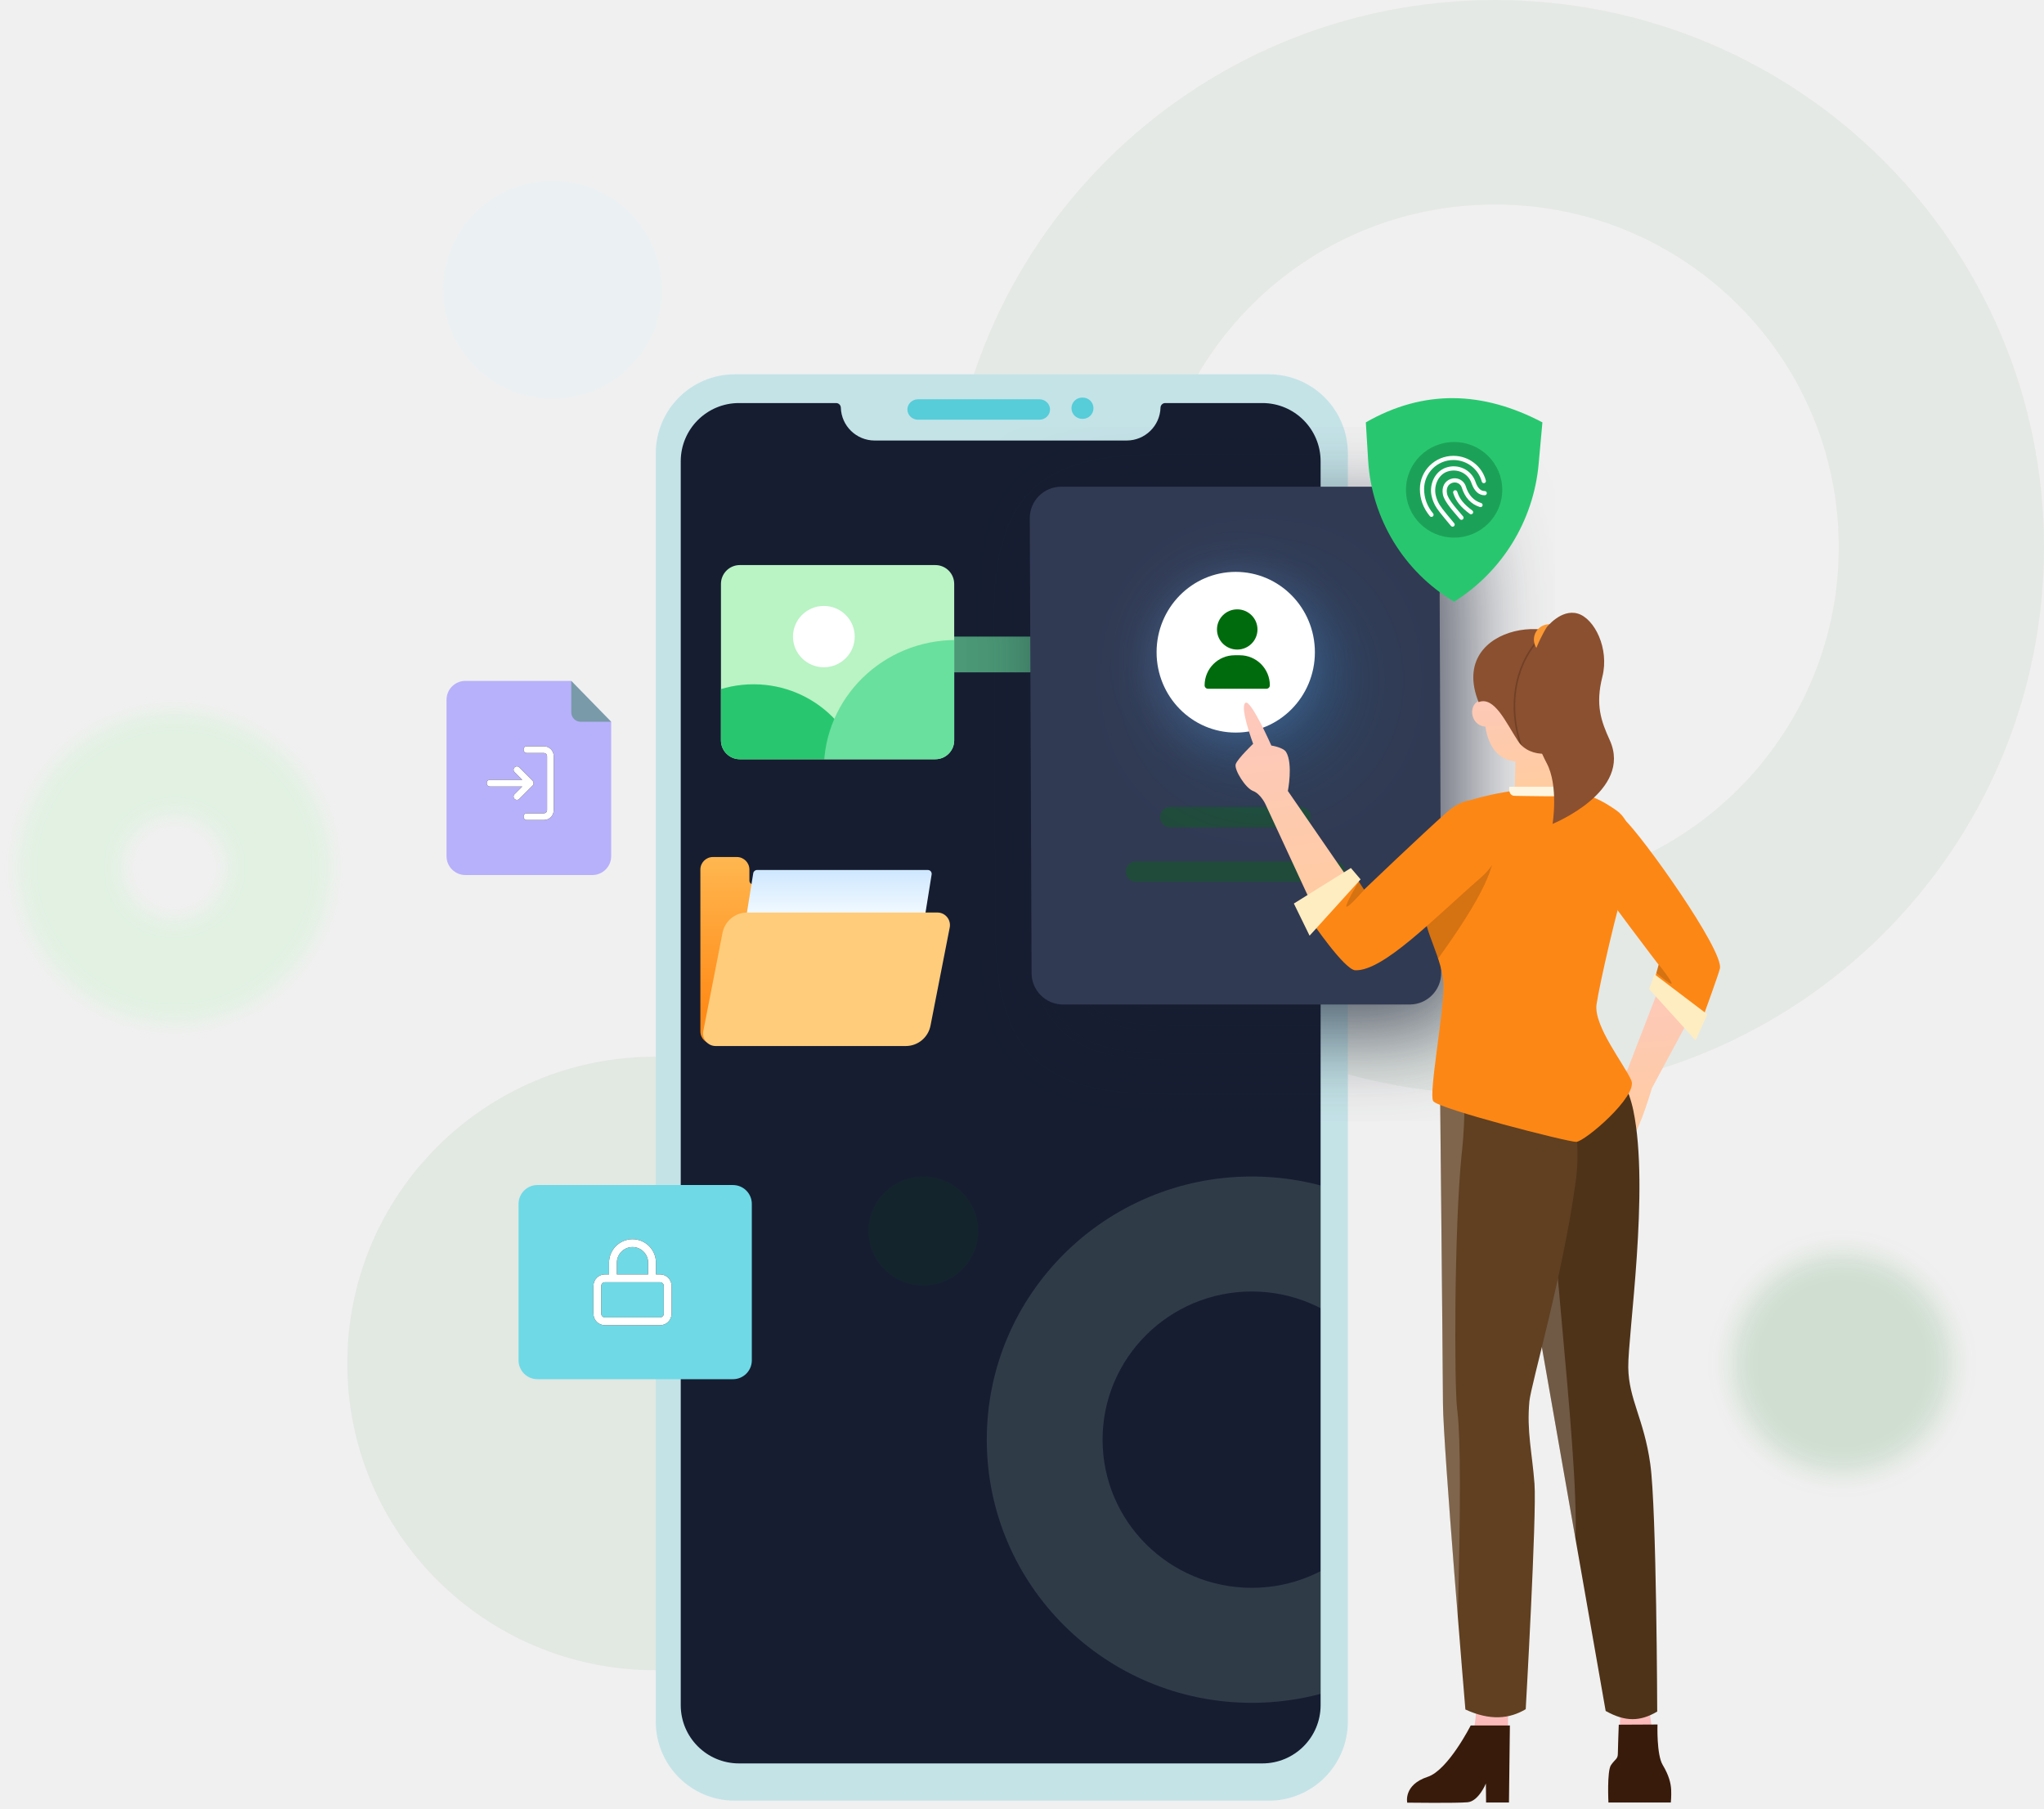
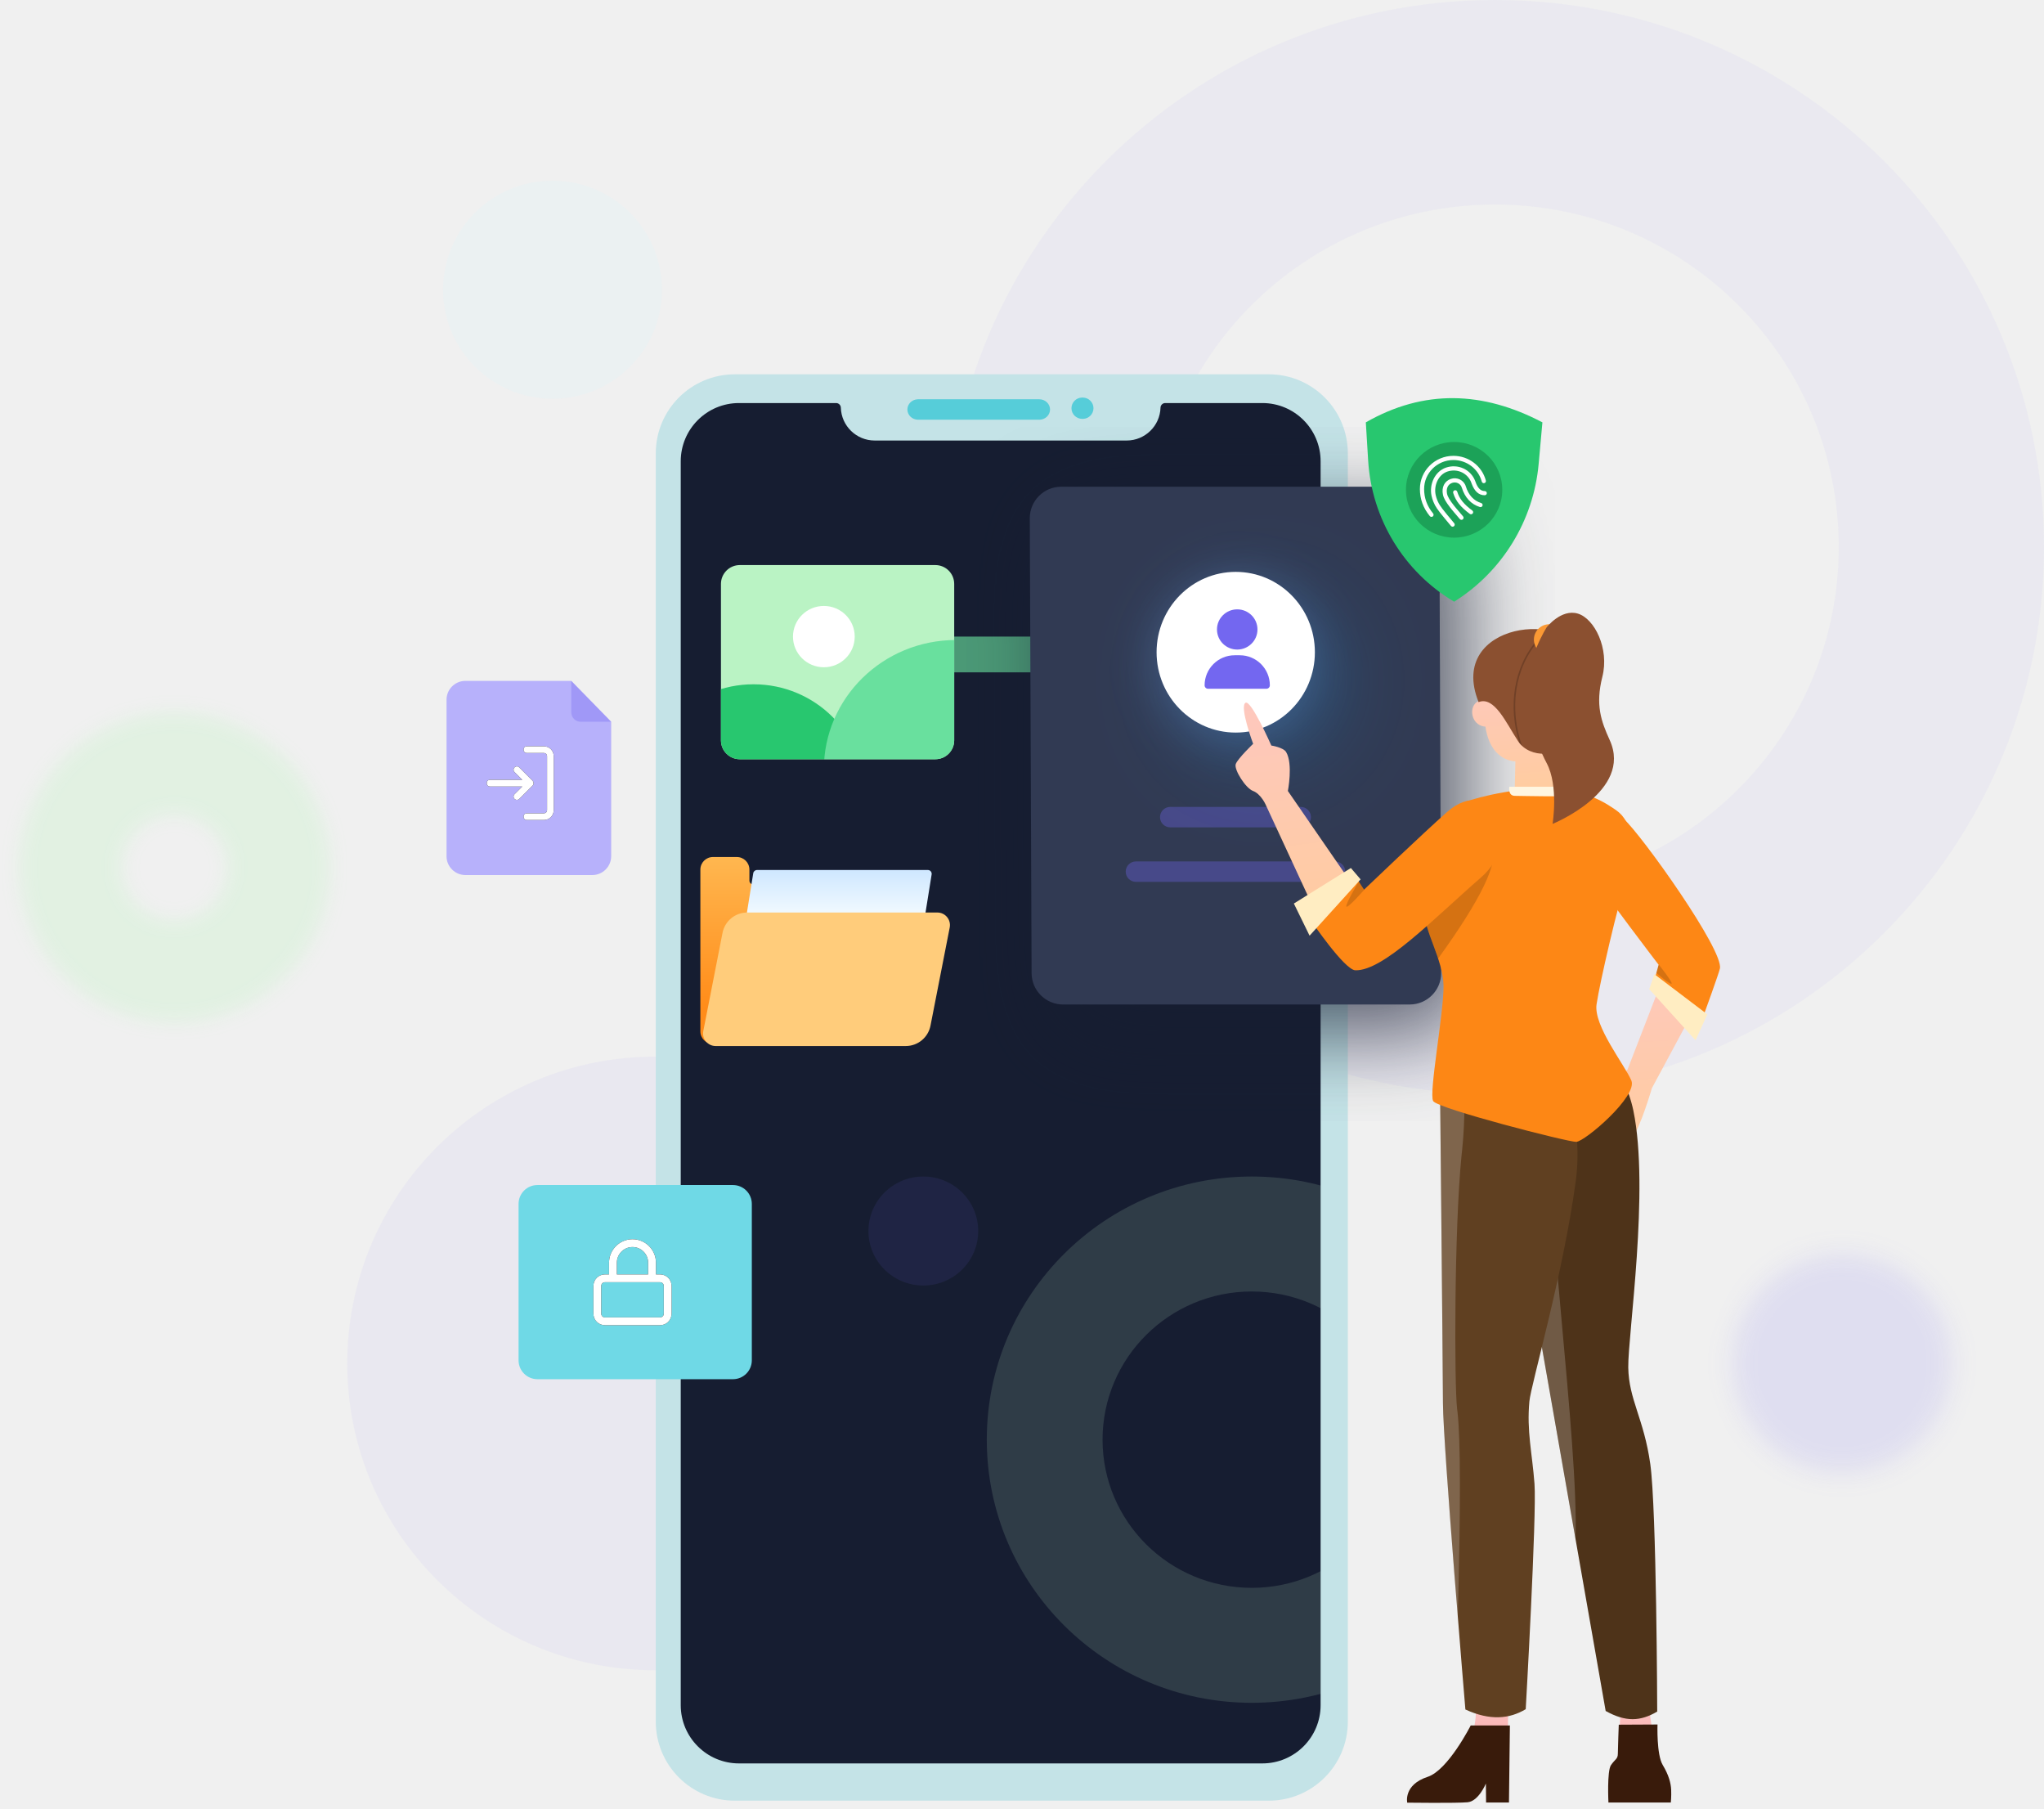
<svg xmlns="http://www.w3.org/2000/svg" width="650" height="575" viewBox="0 0 650 575" fill="none">
  <g id="Illustration">
    <g id="Shape">
-       <path id="Oval" opacity="0.053" fill-rule="evenodd" clip-rule="evenodd" d="M650 173.93C650 77.871 571.829 0 475.402 0C378.974 0 300.804 77.871 300.804 173.93C300.804 269.988 378.974 347.859 475.402 347.859C571.829 347.859 650 269.988 650 173.93ZM366.074 173.93C366.074 113.781 415.022 65.02 475.402 65.02C535.782 65.02 584.729 113.781 584.729 173.93C584.729 234.078 535.782 282.839 475.402 282.839C415.022 282.839 366.074 234.078 366.074 173.93Z" fill="#006b0d" />
+       <path id="Oval" opacity="0.053" fill-rule="evenodd" clip-rule="evenodd" d="M650 173.93C650 77.871 571.829 0 475.402 0C378.974 0 300.804 77.871 300.804 173.93C300.804 269.988 378.974 347.859 475.402 347.859C571.829 347.859 650 269.988 650 173.93ZM366.074 173.93C366.074 113.781 415.022 65.02 475.402 65.02C535.782 65.02 584.729 113.781 584.729 173.93C584.729 234.078 535.782 282.839 475.402 282.839C415.022 282.839 366.074 234.078 366.074 173.93Z" fill="#7367f0" />
      <g id="Oval_2" opacity="0.141" filter="url(#filter0_f)">
        <path fill-rule="evenodd" clip-rule="evenodd" d="M104.993 275.795C104.993 248.563 82.833 226.488 55.497 226.488C28.16 226.488 6 248.563 6 275.795C6 303.027 28.16 325.102 55.497 325.102C82.833 325.102 104.993 303.027 104.993 275.795ZM38.635 275.795C38.635 266.518 46.184 258.998 55.497 258.998C64.809 258.998 72.358 266.518 72.358 275.795C72.358 285.072 64.809 292.592 55.497 292.592C46.184 292.592 38.635 285.072 38.635 275.795Z" fill="#8BF78F" />
      </g>
-       <ellipse id="Oval_3" cx="208.338" cy="433.469" rx="97.905" ry="97.531" fill="#006b0d" fill-opacity="0.061" />
+       <ellipse id="Oval_3" cx="208.338" cy="433.469" rx="97.905" ry="97.531" fill="#7367f0" fill-opacity="0.061" />
      <ellipse id="Oval_4" opacity="0.141" cx="175.702" cy="92.112" rx="34.811" ry="34.678" fill="#CEF5FF" />
      <g id="Oval_5" filter="url(#filter1_f)">
-         <ellipse cx="585.818" cy="433.469" rx="34.811" ry="34.678" fill="#006b0d" fill-opacity="0.136" />
+         <ellipse cx="585.818" cy="433.469" rx="34.811" ry="34.678" fill="#7367f0" fill-opacity="0.136" />
      </g>
    </g>
    <g id="File Organizer">
      <g id="Phone3">
        <path id="Rectangle" fill-rule="evenodd" clip-rule="evenodd" d="M208.539 144.137C208.539 130.254 219.793 119 233.676 119H403.481C417.364 119 428.618 130.254 428.618 144.137V547.336C428.618 561.218 417.364 572.473 403.481 572.473H233.676C219.793 572.473 208.539 561.218 208.539 547.336V144.137Z" fill="#C4E3E7" />
        <g id="Group 48">
          <path id="Rectangle_2" fill-rule="evenodd" clip-rule="evenodd" d="M216.477 146.66C216.477 136.431 224.769 128.138 234.999 128.138H265.888C266.701 128.138 267.366 128.784 267.39 129.597V129.597C267.559 135.419 272.328 140.051 278.153 140.051H358.284C364.108 140.051 368.877 135.419 369.047 129.597V129.597C369.07 128.784 369.736 128.138 370.548 128.138H401.438C411.667 128.138 419.96 136.431 419.96 146.66V542.105C419.96 552.334 411.667 560.627 401.438 560.627H234.999C224.769 560.627 216.477 552.334 216.477 542.105V146.66Z" fill="#161D31" />
          <mask id="mask0" mask-type="alpha" maskUnits="userSpaceOnUse" x="216" y="128" width="204" height="433">
            <path id="Rectangle_3" fill-rule="evenodd" clip-rule="evenodd" d="M216.477 146.66C216.477 136.431 224.769 128.138 234.999 128.138H265.888C266.701 128.138 267.366 128.784 267.39 129.597V129.597C267.559 135.419 272.328 140.051 278.153 140.051H358.284C364.108 140.051 368.877 135.419 369.047 129.597V129.597C369.07 128.784 369.736 128.138 370.548 128.138H401.438C411.667 128.138 419.96 136.431 419.96 146.66V542.105C419.96 552.334 411.667 560.627 401.438 560.627H234.999C224.769 560.627 216.477 552.334 216.477 542.105V146.66Z" fill="white" />
          </mask>
          <g mask="url(#mask0)">
-             <ellipse id="Oval_6" opacity="0.099" cx="293.623" cy="391.368" rx="17.453" ry="17.328" fill="#006b0d" />
+             <ellipse id="Oval_6" opacity="0.099" cx="293.623" cy="391.368" rx="17.453" ry="17.328" fill="#7367f0" />
            <path id="Oval_7" opacity="0.141" fill-rule="evenodd" clip-rule="evenodd" d="M398.068 374.04C444.606 374.04 482.333 411.496 482.333 457.7C482.333 503.904 444.606 541.359 398.068 541.359C351.53 541.359 313.803 503.904 313.803 457.7C313.803 411.496 351.53 374.04 398.068 374.04ZM398.068 410.59C371.862 410.59 350.618 431.682 350.618 457.7C350.618 483.717 371.862 504.809 398.068 504.809C424.274 504.809 445.518 483.717 445.518 457.7C445.518 431.682 424.274 410.59 398.068 410.59Z" fill="#C8F5D0" />
            <path id="Rectangle_4" fill-rule="evenodd" clip-rule="evenodd" d="M241.264 208.075C241.264 204.934 243.809 202.389 246.949 202.389H391.019C394.159 202.389 396.704 204.934 396.704 208.075V208.075C396.704 211.215 394.159 213.76 391.019 213.76H246.949C243.809 213.76 241.264 211.215 241.264 208.075V208.075Z" fill="#68DE9E" fill-opacity="0.642" />
          </g>
        </g>
        <path id="Path" d="M330.508 126.939C332.39 126.939 333.916 128.394 333.916 130.188C333.916 131.942 332.457 133.372 330.632 133.435L330.508 133.437H291.962C290.08 133.437 288.554 131.982 288.554 130.188C288.554 128.433 290.013 127.004 291.838 126.941L291.962 126.939H330.508Z" fill="#56CDD9" />
        <path id="Path_2" d="M344.322 126.397C346.205 126.397 347.731 127.913 347.731 129.782C347.731 131.609 346.272 133.099 344.447 133.164L344.322 133.166H344.143C342.261 133.166 340.734 131.651 340.734 129.782C340.734 127.954 342.193 126.465 344.018 126.4L344.143 126.397H344.322Z" fill="#56CDD9" />
      </g>
      <g id="Icon54">
        <g id="Group 37">
          <path id="Rectangle_5" fill-rule="evenodd" clip-rule="evenodd" d="M222.72 276.463C222.72 274.254 224.511 272.463 226.72 272.463L234.313 272.463C236.523 272.463 238.313 274.254 238.313 276.463V279.966C238.313 280.639 238.859 281.185 239.533 281.185H289.542C291.751 281.185 293.542 282.976 293.542 285.185V327.883C293.542 330.092 291.751 331.883 289.542 331.883H226.72C224.511 331.883 222.72 330.092 222.72 327.883V276.463Z" fill="url(#paint0_linear)" />
          <path id="Rectangle_6" fill-rule="evenodd" clip-rule="evenodd" d="M239.536 277.616C239.631 277.025 240.141 276.59 240.739 276.59H295.061C295.812 276.59 296.384 277.261 296.265 278.003L288.105 328.794C288.01 329.385 287.5 329.82 286.901 329.82H232.579C231.829 329.82 231.256 329.149 231.375 328.408L239.536 277.616Z" fill="url(#paint1_linear)" />
          <path id="Rectangle_7" fill-rule="evenodd" clip-rule="evenodd" d="M298.086 290.108C300.604 290.108 302.496 292.406 302.012 294.877L295.899 326.091C295.163 329.845 291.873 332.554 288.048 332.554H227.579C225.061 332.554 223.17 330.256 223.654 327.785L229.767 296.57C230.502 292.816 233.792 290.108 237.617 290.108L298.086 290.108Z" fill="#FFCC7B" />
        </g>
      </g>
      <g id="Group 28">
        <path id="Rectangle_8" fill-rule="evenodd" clip-rule="evenodd" d="M142 222.468C142 219.154 144.686 216.468 148 216.468H181.667L194.359 229.463V272.197C194.359 275.511 191.673 278.197 188.359 278.197H148C144.686 278.197 142 275.511 142 272.197V222.468Z" fill="#B7B1FB" />
        <g id="Icon">
          <path id="Mask" fill-rule="evenodd" clip-rule="evenodd" d="M176.099 257.505V240.458C176.099 238.647 174.714 237.262 172.903 237.262H167.575C166.935 237.262 166.509 237.688 166.509 238.327C166.509 238.966 166.935 239.393 167.575 239.393H172.903C173.542 239.393 173.968 239.819 173.968 240.458V257.505C173.968 258.144 173.542 258.57 172.903 258.57H167.575C166.935 258.57 166.509 258.996 166.509 259.636C166.509 260.275 166.935 260.701 167.575 260.701H172.903C174.714 260.701 176.099 259.316 176.099 257.505ZM169.599 248.555C169.706 248.875 169.706 249.194 169.599 249.408C169.599 249.514 169.493 249.621 169.386 249.727L165.124 253.989C164.91 254.202 164.591 254.308 164.378 254.308C164.165 254.308 163.845 254.202 163.632 253.989C163.205 253.563 163.205 252.923 163.632 252.497L166.083 250.047H155.853C155.213 250.047 154.787 249.621 154.787 248.981C154.787 248.342 155.213 247.916 155.853 247.916H166.083L163.632 245.465C163.205 245.039 163.205 244.4 163.632 243.974C164.058 243.548 164.697 243.548 165.124 243.974L169.386 248.236C169.439 248.289 169.466 248.342 169.493 248.395C169.519 248.449 169.546 248.502 169.599 248.555Z" fill="black" />
          <mask id="mask1" mask-type="alpha" maskUnits="userSpaceOnUse" x="154" y="237" width="23" height="24">
            <path id="Mask_2" fill-rule="evenodd" clip-rule="evenodd" d="M176.099 257.505V240.458C176.099 238.647 174.714 237.262 172.903 237.262H167.575C166.935 237.262 166.509 237.688 166.509 238.327C166.509 238.966 166.935 239.393 167.575 239.393H172.903C173.542 239.393 173.968 239.819 173.968 240.458V257.505C173.968 258.144 173.542 258.57 172.903 258.57H167.575C166.935 258.57 166.509 258.996 166.509 259.636C166.509 260.275 166.935 260.701 167.575 260.701H172.903C174.714 260.701 176.099 259.316 176.099 257.505ZM169.599 248.555C169.706 248.875 169.706 249.194 169.599 249.408C169.599 249.514 169.493 249.621 169.386 249.727L165.124 253.989C164.91 254.202 164.591 254.308 164.378 254.308C164.165 254.308 163.845 254.202 163.632 253.989C163.205 253.563 163.205 252.923 163.632 252.497L166.083 250.047H155.853C155.213 250.047 154.787 249.621 154.787 248.981C154.787 248.342 155.213 247.916 155.853 247.916H166.083L163.632 245.465C163.205 245.039 163.205 244.4 163.632 243.974C164.058 243.548 164.697 243.548 165.124 243.974L169.386 248.236C169.439 248.289 169.466 248.342 169.493 248.395C169.519 248.449 169.546 248.502 169.599 248.555Z" fill="white" />
          </mask>
          <g mask="url(#mask1)">
            <g id="Icon Color">
              <rect id="ð¨ Icon Color" x="152.656" y="236.196" width="25.575" height="25.57" fill="white" />
            </g>
          </g>
        </g>
-         <path id="Path_3" opacity="0.34" d="M194.358 229.463H184.666C183.009 229.463 181.666 228.12 181.666 226.463V216.468L194.358 229.463Z" fill="#006b0d" />
+         <path id="Path_3" opacity="0.34" d="M194.358 229.463H184.666C183.009 229.463 181.666 228.12 181.666 226.463V216.468L194.358 229.463Z" fill="#7367f0" />
      </g>
      <g id="Group">
        <path id="Rectangle_9" fill-rule="evenodd" clip-rule="evenodd" d="M164.907 382.748C164.907 379.434 167.594 376.748 170.907 376.748H233.082C236.396 376.748 239.082 379.434 239.082 382.748V432.477C239.082 435.791 236.396 438.477 233.082 438.477H170.907C167.594 438.477 164.907 435.791 164.907 432.477V382.748Z" fill="#6FD9E6" />
        <g id="Icon_2">
          <path id="Mask_3" fill-rule="evenodd" clip-rule="evenodd" d="M209.841 405.159H208.598V401.43C208.598 397.328 205.241 393.972 201.138 393.972C197.036 393.972 193.679 397.328 193.679 401.43V405.159H192.436C190.322 405.159 188.706 406.774 188.706 408.888V417.589C188.706 419.702 190.322 421.317 192.436 421.317H209.841C211.954 421.317 213.57 419.702 213.57 417.589V408.888C213.57 406.774 211.954 405.159 209.841 405.159ZM196.165 401.43C196.165 398.695 198.403 396.458 201.138 396.458C203.873 396.458 206.111 398.695 206.111 401.43V405.159H196.165V401.43ZM209.841 418.831C210.587 418.831 211.084 418.334 211.084 417.589V408.888C211.084 408.142 210.587 407.645 209.841 407.645H192.436C191.69 407.645 191.192 408.142 191.192 408.888V417.589C191.192 418.334 191.69 418.831 192.436 418.831H209.841Z" fill="black" />
          <mask id="mask2" mask-type="alpha" maskUnits="userSpaceOnUse" x="188" y="393" width="26" height="29">
            <path id="Mask_4" fill-rule="evenodd" clip-rule="evenodd" d="M209.841 405.159H208.598V401.43C208.598 397.328 205.241 393.972 201.138 393.972C197.036 393.972 193.679 397.328 193.679 401.43V405.159H192.436C190.322 405.159 188.706 406.774 188.706 408.888V417.589C188.706 419.702 190.322 421.317 192.436 421.317H209.841C211.954 421.317 213.57 419.702 213.57 417.589V408.888C213.57 406.774 211.954 405.159 209.841 405.159ZM196.165 401.43C196.165 398.695 198.403 396.458 201.138 396.458C203.873 396.458 206.111 398.695 206.111 401.43V405.159H196.165V401.43ZM209.841 418.831C210.587 418.831 211.084 418.334 211.084 417.589V408.888C211.084 408.142 210.587 407.645 209.841 407.645H192.436C191.69 407.645 191.192 408.142 191.192 408.888V417.589C191.192 418.334 191.69 418.831 192.436 418.831H209.841Z" fill="white" />
          </mask>
          <g mask="url(#mask2)">
            <g id="Icon Color_2">
              <rect id="ð¨ Icon Color_2" x="186.22" y="392.729" width="29.837" height="29.832" fill="white" />
            </g>
          </g>
        </g>
      </g>
      <g id="Group 34">
        <path id="Rectangle_10" d="M229.265 185.646C229.265 182.333 231.951 179.646 235.265 179.646H297.44C300.754 179.646 303.44 182.333 303.44 185.646V235.376C303.44 238.69 300.754 241.376 297.44 241.376H235.265C231.951 241.376 229.265 238.69 229.265 235.376V185.646Z" fill="#BAF3C4" />
        <mask id="mask3" mask-type="alpha" maskUnits="userSpaceOnUse" x="229" y="179" width="75" height="63">
          <path id="Rectangle_11" d="M229.265 185.646C229.265 182.333 231.951 179.646 235.265 179.646H297.44C300.754 179.646 303.44 182.333 303.44 185.646V235.376C303.44 238.69 300.754 241.376 297.44 241.376H235.265C231.951 241.376 229.265 238.69 229.265 235.376V185.646Z" fill="white" />
        </mask>
        <g mask="url(#mask3)">
          <ellipse id="Oval_8" cx="261.989" cy="202.389" rx="9.817" ry="9.747" fill="white" />
          <ellipse id="Oval_9" cx="239.627" cy="252.747" rx="35.451" ry="35.197" fill="#28C76F" />
          <ellipse id="Oval_10" cx="303.986" cy="244.625" rx="41.996" ry="41.153" fill="#69E09E" />
        </g>
      </g>
      <g id="Group 23">
        <g id="Rectangle_12" filter="url(#filter2_d)">
          <path fill-rule="evenodd" clip-rule="evenodd" d="M327.477 164.778C327.455 159.239 331.939 154.738 337.477 154.738H447.72C453.227 154.738 457.698 159.191 457.72 164.698L458.295 309.31C458.317 314.848 453.833 319.35 448.295 319.35H338.052C332.545 319.35 328.074 314.897 328.052 309.39L327.477 164.778Z" fill="#313A53" />
        </g>
-         <path id="Rectangle_13" opacity="0.34" d="M368.889 259.786C368.889 257.992 370.343 256.537 372.138 256.537H413.635C415.43 256.537 416.884 257.992 416.884 259.786V259.786C416.884 261.581 415.43 263.035 413.635 263.035H372.138C370.343 263.035 368.889 261.581 368.889 259.786V259.786Z" fill="#006b0d" />
-         <path id="Rectangle_14" opacity="0.34" d="M357.98 277.114C357.98 275.32 359.435 273.865 361.229 273.865H424.543C426.338 273.865 427.792 275.32 427.792 277.114V277.114C427.792 278.908 426.338 280.363 424.543 280.363H361.229C359.435 280.363 357.98 278.908 357.98 277.114V277.114Z" fill="#006b0d" />
+         <path id="Rectangle_13" opacity="0.34" d="M368.889 259.786C368.889 257.992 370.343 256.537 372.138 256.537H413.635C415.43 256.537 416.884 257.992 416.884 259.786V259.786C416.884 261.581 415.43 263.035 413.635 263.035H372.138C370.343 263.035 368.889 261.581 368.889 259.786V259.786Z" fill="#7367f0" />
+         <path id="Rectangle_14" opacity="0.34" d="M357.98 277.114C357.98 275.32 359.435 273.865 361.229 273.865H424.543C426.338 273.865 427.792 275.32 427.792 277.114V277.114C427.792 278.908 426.338 280.363 424.543 280.363H361.229C359.435 280.363 357.98 278.908 357.98 277.114V277.114Z" fill="#7367f0" />
        <g id="Icon8">
          <g id="Oval_11" filter="url(#filter3_dd)">
            <ellipse cx="392.968" cy="207.357" rx="25.17" ry="25.545" fill="white" />
          </g>
          <g id="Group 70">
-             <path id="Combined Shape" fill-rule="evenodd" clip-rule="evenodd" d="M393.443 206.51C396.999 206.51 399.882 203.648 399.882 200.117C399.882 196.587 396.999 193.725 393.443 193.725C389.887 193.725 387.004 196.587 387.004 200.117C387.004 203.648 389.887 206.51 393.443 206.51ZM392.631 208.32C387.35 208.32 383.069 212.601 383.069 217.881C383.069 218.485 383.559 218.974 384.162 218.974H402.724C403.327 218.974 403.817 218.485 403.817 217.881C403.817 212.601 399.536 208.32 394.255 208.32H392.631Z" fill="#006b0d" />
+             <path id="Combined Shape" fill-rule="evenodd" clip-rule="evenodd" d="M393.443 206.51C396.999 206.51 399.882 203.648 399.882 200.117C399.882 196.587 396.999 193.725 393.443 193.725C389.887 193.725 387.004 196.587 387.004 200.117C387.004 203.648 389.887 206.51 393.443 206.51ZM392.631 208.32C387.35 208.32 383.069 212.601 383.069 217.881C383.069 218.485 383.559 218.974 384.162 218.974H402.724C403.327 218.974 403.817 218.485 403.817 217.881C403.817 212.601 399.536 208.32 394.255 208.32H392.631Z" fill="#7367f0" />
          </g>
        </g>
      </g>
      <g id="Wom3.5">
        <g id="RArm">
          <path id="Path_4" fill-rule="evenodd" clip-rule="evenodd" d="M517.545 340.072C517.545 340.072 505.347 352.052 506.095 353.223C506.843 354.403 512.99 351.663 512.99 351.663C512.99 351.663 505.321 364.247 506.899 365.214C508.476 366.181 516.545 364.223 519.019 361.629C521.494 359.035 525.312 345.945 525.312 345.945L543.865 311.45L530.41 306.827L517.545 340.072Z" fill="url(#paint2_linear)" />
          <path id="Path_5" fill-rule="evenodd" clip-rule="evenodd" d="M505.088 276.306C510.211 284.208 527.455 306.729 527.455 306.729L526.198 311.222L542.045 322.008C542.045 322.008 546.547 309.66 546.938 307.923C548.226 302.193 522.192 265.626 516.362 260.342C507.184 252.022 497.26 264.229 505.088 276.306Z" fill="#FD8715" />
          <path id="Path_6" fill-rule="evenodd" clip-rule="evenodd" d="M531.576 312.707C531.872 312.135 527.48 306.648 527.48 306.648L526.736 309.316C526.736 309.316 531.281 313.28 531.576 312.707Z" fill="black" fill-opacity="0.16" />
          <path id="Path 70" fill-rule="evenodd" clip-rule="evenodd" d="M526.1 309.714L542.936 322.479L539.184 330.734L524.464 314.478L526.1 309.714Z" fill="#FFEDC2" />
        </g>
        <g id="RLeg">
          <path id="Path_7" fill-rule="evenodd" clip-rule="evenodd" d="M515.472 542.024L514.537 557.842L526.524 558.152L524.271 542.024H515.472Z" fill="url(#paint3_linear)" />
          <path id="Path_8" fill-rule="evenodd" clip-rule="evenodd" d="M527.092 548.256C527.092 548.256 526.756 557.782 528.743 561.108C530.743 564.433 531.348 567.012 531.437 569.001C531.531 571.133 531.328 573.065 531.328 573.065H511.488C511.488 573.065 510.991 563.042 512.305 561.152C513.619 559.263 514.481 559.23 514.481 557.56C514.492 555.89 514.776 548.318 514.776 548.318L527.092 548.256Z" fill="#391B0B" />
          <path id="Path_9" fill-rule="evenodd" clip-rule="evenodd" d="M473.239 330.841L504.336 327.485L504.793 327.906C507.009 330.003 516.641 339.739 519.408 353.048C524.633 378.173 517.64 424.578 517.795 434.753C517.943 444.929 522.786 451.069 524.799 465.456C526.811 479.843 527.001 544.143 527.001 544.143C521.665 547.283 516.97 547.507 510.607 543.955L473.239 330.841Z" fill="#4E3319" />
          <path id="Path_10" fill-rule="evenodd" clip-rule="evenodd" d="M501.016 489.256L473.239 330.841L490.529 328.975C491.299 384.008 502.052 458.397 501.016 489.256Z" fill="white" fill-opacity="0.192" />
        </g>
        <g id="LLeg">
          <path id="Path_11" fill-rule="evenodd" clip-rule="evenodd" d="M479.609 540.361L469.387 540.526C469.387 540.526 470.059 551.06 466.128 554.628L465.913 554.815C461.168 558.764 479.476 557.339 479.476 557.339L479.609 540.361Z" fill="url(#paint4_linear)" />
          <path id="Path_12" fill-rule="evenodd" clip-rule="evenodd" d="M480.151 548.573L479.857 573.056L472.578 573.061L472.515 567.028C472.515 567.028 470.219 572.653 466.71 572.978C463.191 573.303 447.509 573.104 447.509 573.104C447.509 573.104 446.206 567.456 454.012 564.891C460.505 562.759 467.684 548.573 467.684 548.573H480.151Z" fill="#391B0B" />
          <path id="Path_13" fill-rule="evenodd" clip-rule="evenodd" d="M457.814 333.019L492.733 331.844L492.994 332.323C494.688 335.514 503.972 354.195 501.106 375.428C497.082 405.232 486.853 440.171 486.352 445.509C485.459 455.025 487.245 461.915 487.977 471.744C488.709 481.573 485.185 543.391 485.185 543.391C480.003 546.485 473.837 547.092 465.998 543.484C465.998 543.484 458.921 459.518 458.869 446.229C458.817 432.941 457.814 333.019 457.814 333.019Z" fill="#604021" />
          <path id="Path_14" fill-rule="evenodd" clip-rule="evenodd" d="M465 365.255L464.768 367.463C462.441 390.748 462.458 440.198 463.36 447.824L463.483 448.807C464.483 457.412 464.515 479.26 463.58 514.35L462.364 499.208C460.058 470.072 458.893 452.412 458.869 446.229L458.827 439.83C458.626 413.956 457.814 333.018 457.814 333.018L465.179 332.771C465.966 345.547 465.906 356.375 465 365.255Z" fill="white" fill-opacity="0.192" />
        </g>
        <g id="Head">
          <path id="Path_15" fill-rule="evenodd" clip-rule="evenodd" d="M471.13 222.653C466.834 223.12 467.138 230.619 472.368 231.011C473.437 238.24 477.25 241.684 481.898 242.083L481.64 253.018L502.199 253.006C502.199 253.006 496.41 245.281 496.699 234.706C496.987 224.13 496.505 214.196 496.505 214.196L469.876 214.67L471.13 222.653Z" fill="url(#paint5_linear)" />
          <path id="Path_16" fill-rule="evenodd" clip-rule="evenodd" d="M470.195 223.215C475.199 221.25 478.896 229.709 482.725 235.589C486.554 241.468 496.474 240.469 497.841 235.589C503.017 224.899 507.478 210.367 501.438 209.174C500.587 193.726 459.859 197.373 470.195 223.215Z" fill="#8B5030" />
          <path id="Combined Shape_2" fill-rule="evenodd" clip-rule="evenodd" d="M498.141 203.079H489.281H489.169L489.095 203.162C481.246 211.86 479.5 224.681 483.191 236.235C483.447 236.556 483.724 236.853 484.017 237.126C479.932 225.481 481.513 212.381 489.392 203.579H498.734C498.544 203.406 498.346 203.24 498.141 203.079Z" fill="black" fill-opacity="0.199" />
          <ellipse id="Oval_12" cx="492.697" cy="203.329" rx="4.909" ry="4.873" fill="#FB9934" />
        </g>
        <g id="Body">
          <path id="Path_17" fill-rule="evenodd" clip-rule="evenodd" d="M465.736 255.135C461.149 261.825 453.505 284.53 453.071 289.637C452.583 295.529 458.945 304.915 459.049 313.444C459.142 321.974 454.304 347.658 455.758 350.058C457.2 352.457 498.554 363.079 501.252 363.022C503.939 362.964 520.901 348.507 518.773 343.511C516.633 338.515 506.7 326.099 507.712 319.292C508.712 312.485 514.521 287.36 517.405 278.809C520.278 270.257 519.32 261.279 513.959 257.6C511.305 255.779 504.226 250.606 491.619 250.63C479.012 250.654 466.092 254.617 465.736 255.135Z" fill="#FD8715" />
          <path id="Path 68" fill-rule="evenodd" clip-rule="evenodd" d="M479.971 250.141C479.971 250.141 479.44 253.018 481.763 253.018C484.085 253.018 499.665 253.527 501.774 252.617C503.884 251.708 503.251 250.141 503.251 250.141H479.971Z" fill="#FFF6E1" />
          <path id="Path_18" fill-rule="evenodd" clip-rule="evenodd" d="M459.078 269.604L459.219 269.533C467.714 265.323 472.817 265.137 474.527 268.975C476.738 273.937 471.004 285.858 457.327 304.74C455.448 299.013 452.746 293.553 453.071 289.637C453.322 286.681 455.988 277.832 459.078 269.604Z" fill="black" fill-opacity="0.16" />
        </g>
        <g id="LArm">
          <path id="Path_19" fill-rule="evenodd" clip-rule="evenodd" d="M402.413 255.658C402.413 255.658 400.883 252.36 398.477 251.468C396.072 250.576 392.393 244.665 392.962 242.949C393.531 241.233 398.507 236.473 398.507 236.473C398.507 236.473 394.108 224.753 396.056 223.43C397.777 222.261 404.291 237.023 404.291 237.023C404.291 237.023 408.121 237.596 409.004 239.106C411.232 242.91 409.548 251.468 409.548 251.468L432.156 284.267L421.782 297.472L402.413 255.658Z" fill="url(#paint6_linear)" />
          <path id="Path_20" fill-rule="evenodd" clip-rule="evenodd" d="M460.125 258.201C452.479 264.945 433.777 282.836 433.777 282.836C433.777 282.836 430.999 278.609 430.999 278.609L417.013 292.828C417.013 292.828 427.563 308.364 430.999 308.473C439.95 308.756 455.989 291.976 471.068 278.874C484.588 267.126 474.377 245.631 460.125 258.201Z" fill="#FD8715" />
          <path id="Path_21" fill-rule="evenodd" clip-rule="evenodd" d="M433.832 282.857C433.832 282.857 428.586 288.881 428.153 288.224C427.72 287.567 432.11 280.244 432.11 280.244L433.832 282.857Z" fill="black" fill-opacity="0.16" />
          <path id="Path 69" fill-rule="evenodd" clip-rule="evenodd" d="M432.673 279.567L416.452 297.472L411.454 287.254L429.587 275.957L432.673 279.567Z" fill="#FFEDC2" />
        </g>
        <path id="Path_22" fill-rule="evenodd" clip-rule="evenodd" d="M491.835 199.45C491.835 199.45 496.429 193.51 501.733 195.069C507.037 196.627 511.834 206.18 509.556 215.159C507.29 224.14 509.159 229.262 511.909 235.315C519.295 251.595 493.721 261.933 493.721 261.933C493.721 261.933 495.717 249.869 491.835 242.584C487.838 235.082 485.568 225.461 485.568 219.574C485.568 209.336 491.835 199.45 491.835 199.45Z" fill="#8B5030" />
      </g>
      <g id="Group 39">
        <path id="Rectangle_15" fill-rule="evenodd" clip-rule="evenodd" d="M434.338 134.277C452.818 123.705 471.55 124.331 490.493 134.277L489.293 147.546C487.666 165.529 477.722 181.716 462.415 191.295V191.295V191.295C446.446 181.783 436.213 164.989 435.08 146.435L434.338 134.277Z" fill="#28C76F" />
        <ellipse id="Oval_13" cx="462.416" cy="155.723" rx="15.315" ry="15.205" fill="#1CA258" />
        <g id="Group 40">
          <path id="Path_23" fill-rule="evenodd" clip-rule="evenodd" d="M462.197 144.922C467.068 144.922 471.284 148.181 472.507 152.778C472.602 153.133 472.388 153.497 472.031 153.591C471.673 153.685 471.306 153.473 471.212 153.118C470.143 149.102 466.456 146.252 462.197 146.252C457.048 146.252 452.875 150.381 452.875 155.472C452.875 158.346 453.824 160.929 455.734 163.247C455.969 163.531 455.927 163.95 455.64 164.183C455.354 164.415 454.932 164.374 454.697 164.089C452.593 161.537 451.535 158.656 451.535 155.472C451.535 149.645 456.309 144.922 462.197 144.922Z" fill="white" />
          <path id="Path_24" fill-rule="evenodd" clip-rule="evenodd" d="M459.827 148.663C463.619 147.367 467.713 149.243 469.112 152.912L469.188 153.122C469.907 155.195 470.885 156.133 472.136 156.117C472.506 156.112 472.81 156.406 472.814 156.774C472.819 157.141 472.523 157.443 472.153 157.447C470.288 157.471 468.903 156.203 468.011 153.807L467.921 153.555C466.843 150.448 463.432 148.838 460.263 149.921C457.41 150.896 455.885 154.344 456.556 157.383C456.686 157.975 456.851 158.506 457.064 159.018L457.255 159.46C457.891 160.856 458.718 161.903 462.454 166.36C462.69 166.643 462.652 167.062 462.367 167.297C462.083 167.532 461.66 167.493 461.423 167.211L459.42 164.808C457.016 161.896 456.473 161.066 455.867 159.626L455.825 159.525C455.582 158.939 455.393 158.334 455.246 157.668C454.441 154.017 456.272 149.879 459.827 148.663Z" fill="white" />
          <path id="Path_25" fill-rule="evenodd" clip-rule="evenodd" d="M461.375 152.255C463.339 151.583 465.512 152.632 466.122 154.593C467.003 157.418 468.623 159.173 471.015 159.927C471.368 160.038 471.563 160.412 471.451 160.762C471.339 161.112 470.962 161.306 470.61 161.195C467.779 160.303 465.847 158.21 464.842 154.986C464.458 153.753 463.07 153.083 461.811 153.513C460.471 153.971 459.808 155.254 460.174 157.01C460.359 157.903 461.094 159.119 462.345 160.703L462.558 160.971C462.734 161.19 462.918 161.414 463.118 161.653L465.271 164.182C465.507 164.465 465.467 164.885 465.182 165.119C464.897 165.353 464.474 165.313 464.238 165.03L462.516 163.012L462.085 162.501C461.881 162.256 461.692 162.026 461.511 161.801L461.077 161.252C459.831 159.642 459.089 158.372 458.861 157.279C458.364 154.891 459.373 152.939 461.375 152.255Z" fill="white" />
          <path id="Path_26" fill-rule="evenodd" clip-rule="evenodd" d="M462.568 155.878C462.922 155.77 463.296 155.968 463.405 156.319C464.127 158.66 465.541 160.321 468.201 162.304C468.497 162.524 468.557 162.941 468.335 163.235C468.113 163.529 467.693 163.588 467.397 163.368C464.531 161.231 462.944 159.368 462.123 156.709C462.015 156.358 462.214 155.986 462.568 155.878Z" fill="white" />
        </g>
      </g>
    </g>
  </g>
  <defs>
    <filter id="filter0_f" x="0.563" y="221.051" width="109.866" height="109.487" filterUnits="userSpaceOnUse" color-interpolation-filters="sRGB">
      <feFlood flood-opacity="0" result="BackgroundImageFix" />
      <feBlend mode="normal" in="SourceGraphic" in2="BackgroundImageFix" result="shape" />
      <feGaussianBlur stdDeviation="2.718" result="effect1_foregroundBlur" />
    </filter>
    <filter id="filter1_f" x="542.852" y="390.637" width="85.931" height="85.665" filterUnits="userSpaceOnUse" color-interpolation-filters="sRGB">
      <feFlood flood-opacity="0" result="BackgroundImageFix" />
      <feBlend mode="normal" in="SourceGraphic" in2="BackgroundImageFix" result="shape" />
      <feGaussianBlur stdDeviation="4.077" result="effect1_foregroundBlur" />
    </filter>
    <filter id="filter2_d" x="307.478" y="135.738" width="186.818" height="220.612" filterUnits="userSpaceOnUse" color-interpolation-filters="sRGB">
      <feFlood flood-opacity="0" result="BackgroundImageFix" />
      <feColorMatrix in="SourceAlpha" type="matrix" values="0 0 0 0 0 0 0 0 0 0 0 0 0 0 0 0 0 0 127 0" />
      <feOffset dx="8" dy="9" />
      <feGaussianBlur stdDeviation="14" />
      <feColorMatrix type="matrix" values="0 0 0 0 0.086 0 0 0 0 0.114 0 0 0 0 0.192 0 0 0 0.7 0" />
      <feBlend mode="normal" in2="BackgroundImageFix" result="effect1_dropShadow" />
      <feBlend mode="normal" in="SourceGraphic" in2="effect1_dropShadow" result="shape" />
    </filter>
    <filter id="filter3_dd" x="347.798" y="162.812" width="106.341" height="107.09" filterUnits="userSpaceOnUse" color-interpolation-filters="sRGB">
      <feFlood flood-opacity="0" result="BackgroundImageFix" />
      <feColorMatrix in="SourceAlpha" type="matrix" values="0 0 0 0 0 0 0 0 0 0 0 0 0 0 0 0 0 0 127 0" />
      <feOffset dx="8" dy="9" />
      <feGaussianBlur stdDeviation="14" />
      <feColorMatrix type="matrix" values="0 0 0 0 0.076 0 0 0 0 0.583 0 0 0 0 0.879 0 0 0 0.229 0" />
      <feBlend mode="normal" in2="BackgroundImageFix" result="effect1_dropShadow" />
      <feColorMatrix in="SourceAlpha" type="matrix" values="0 0 0 0 0 0 0 0 0 0 0 0 0 0 0 0 0 0 127 0" />
      <feOffset dy="2" />
      <feGaussianBlur stdDeviation="7.5" />
      <feColorMatrix type="matrix" values="0 0 0 0 0.504 0 0 0 0 0.7 0 0 0 0 1 0 0 0 0.234 0" />
      <feBlend mode="normal" in2="effect1_dropShadow" result="effect2_dropShadow" />
      <feBlend mode="normal" in="SourceGraphic" in2="effect2_dropShadow" result="shape" />
    </filter>
    <linearGradient id="paint0_linear" x1="299.098" y1="320.699" x2="299.098" y2="251.956" gradientUnits="userSpaceOnUse">
      <stop stop-color="#FF8C19" />
      <stop offset="1" stop-color="#FFC967" />
    </linearGradient>
    <linearGradient id="paint1_linear" x1="290.964" y1="293.294" x2="290.964" y2="261.963" gradientUnits="userSpaceOnUse">
      <stop stop-color="#F8FDFF" />
      <stop offset="1" stop-color="#AAD4FF" />
    </linearGradient>
    <linearGradient id="paint2_linear" x1="502.994" y1="290.908" x2="507.069" y2="361.835" gradientUnits="userSpaceOnUse">
      <stop stop-color="#FDC6C6" />
      <stop offset="1" stop-color="#FFCCA1" />
    </linearGradient>
    <linearGradient id="paint3_linear" x1="512.463" y1="538.098" x2="514.125" y2="557.265" gradientUnits="userSpaceOnUse">
      <stop stop-color="#FDC6C6" />
      <stop offset="1" stop-color="#FAB2B2" />
    </linearGradient>
    <linearGradient id="paint4_linear" x1="462.622" y1="536.167" x2="464.195" y2="556.674" gradientUnits="userSpaceOnUse">
      <stop stop-color="#FDC6C6" />
      <stop offset="1" stop-color="#FAB2B2" />
    </linearGradient>
    <linearGradient id="paint5_linear" x1="462.262" y1="204.745" x2="465.66" y2="250.978" gradientUnits="userSpaceOnUse">
      <stop stop-color="#FDC6C6" />
      <stop offset="1" stop-color="#FFCCA1" />
    </linearGradient>
    <linearGradient id="paint6_linear" x1="386.111" y1="205.324" x2="396.752" y2="292.76" gradientUnits="userSpaceOnUse">
      <stop stop-color="#FDC6C6" />
      <stop offset="1" stop-color="#FFCCA1" />
    </linearGradient>
  </defs>
</svg>
